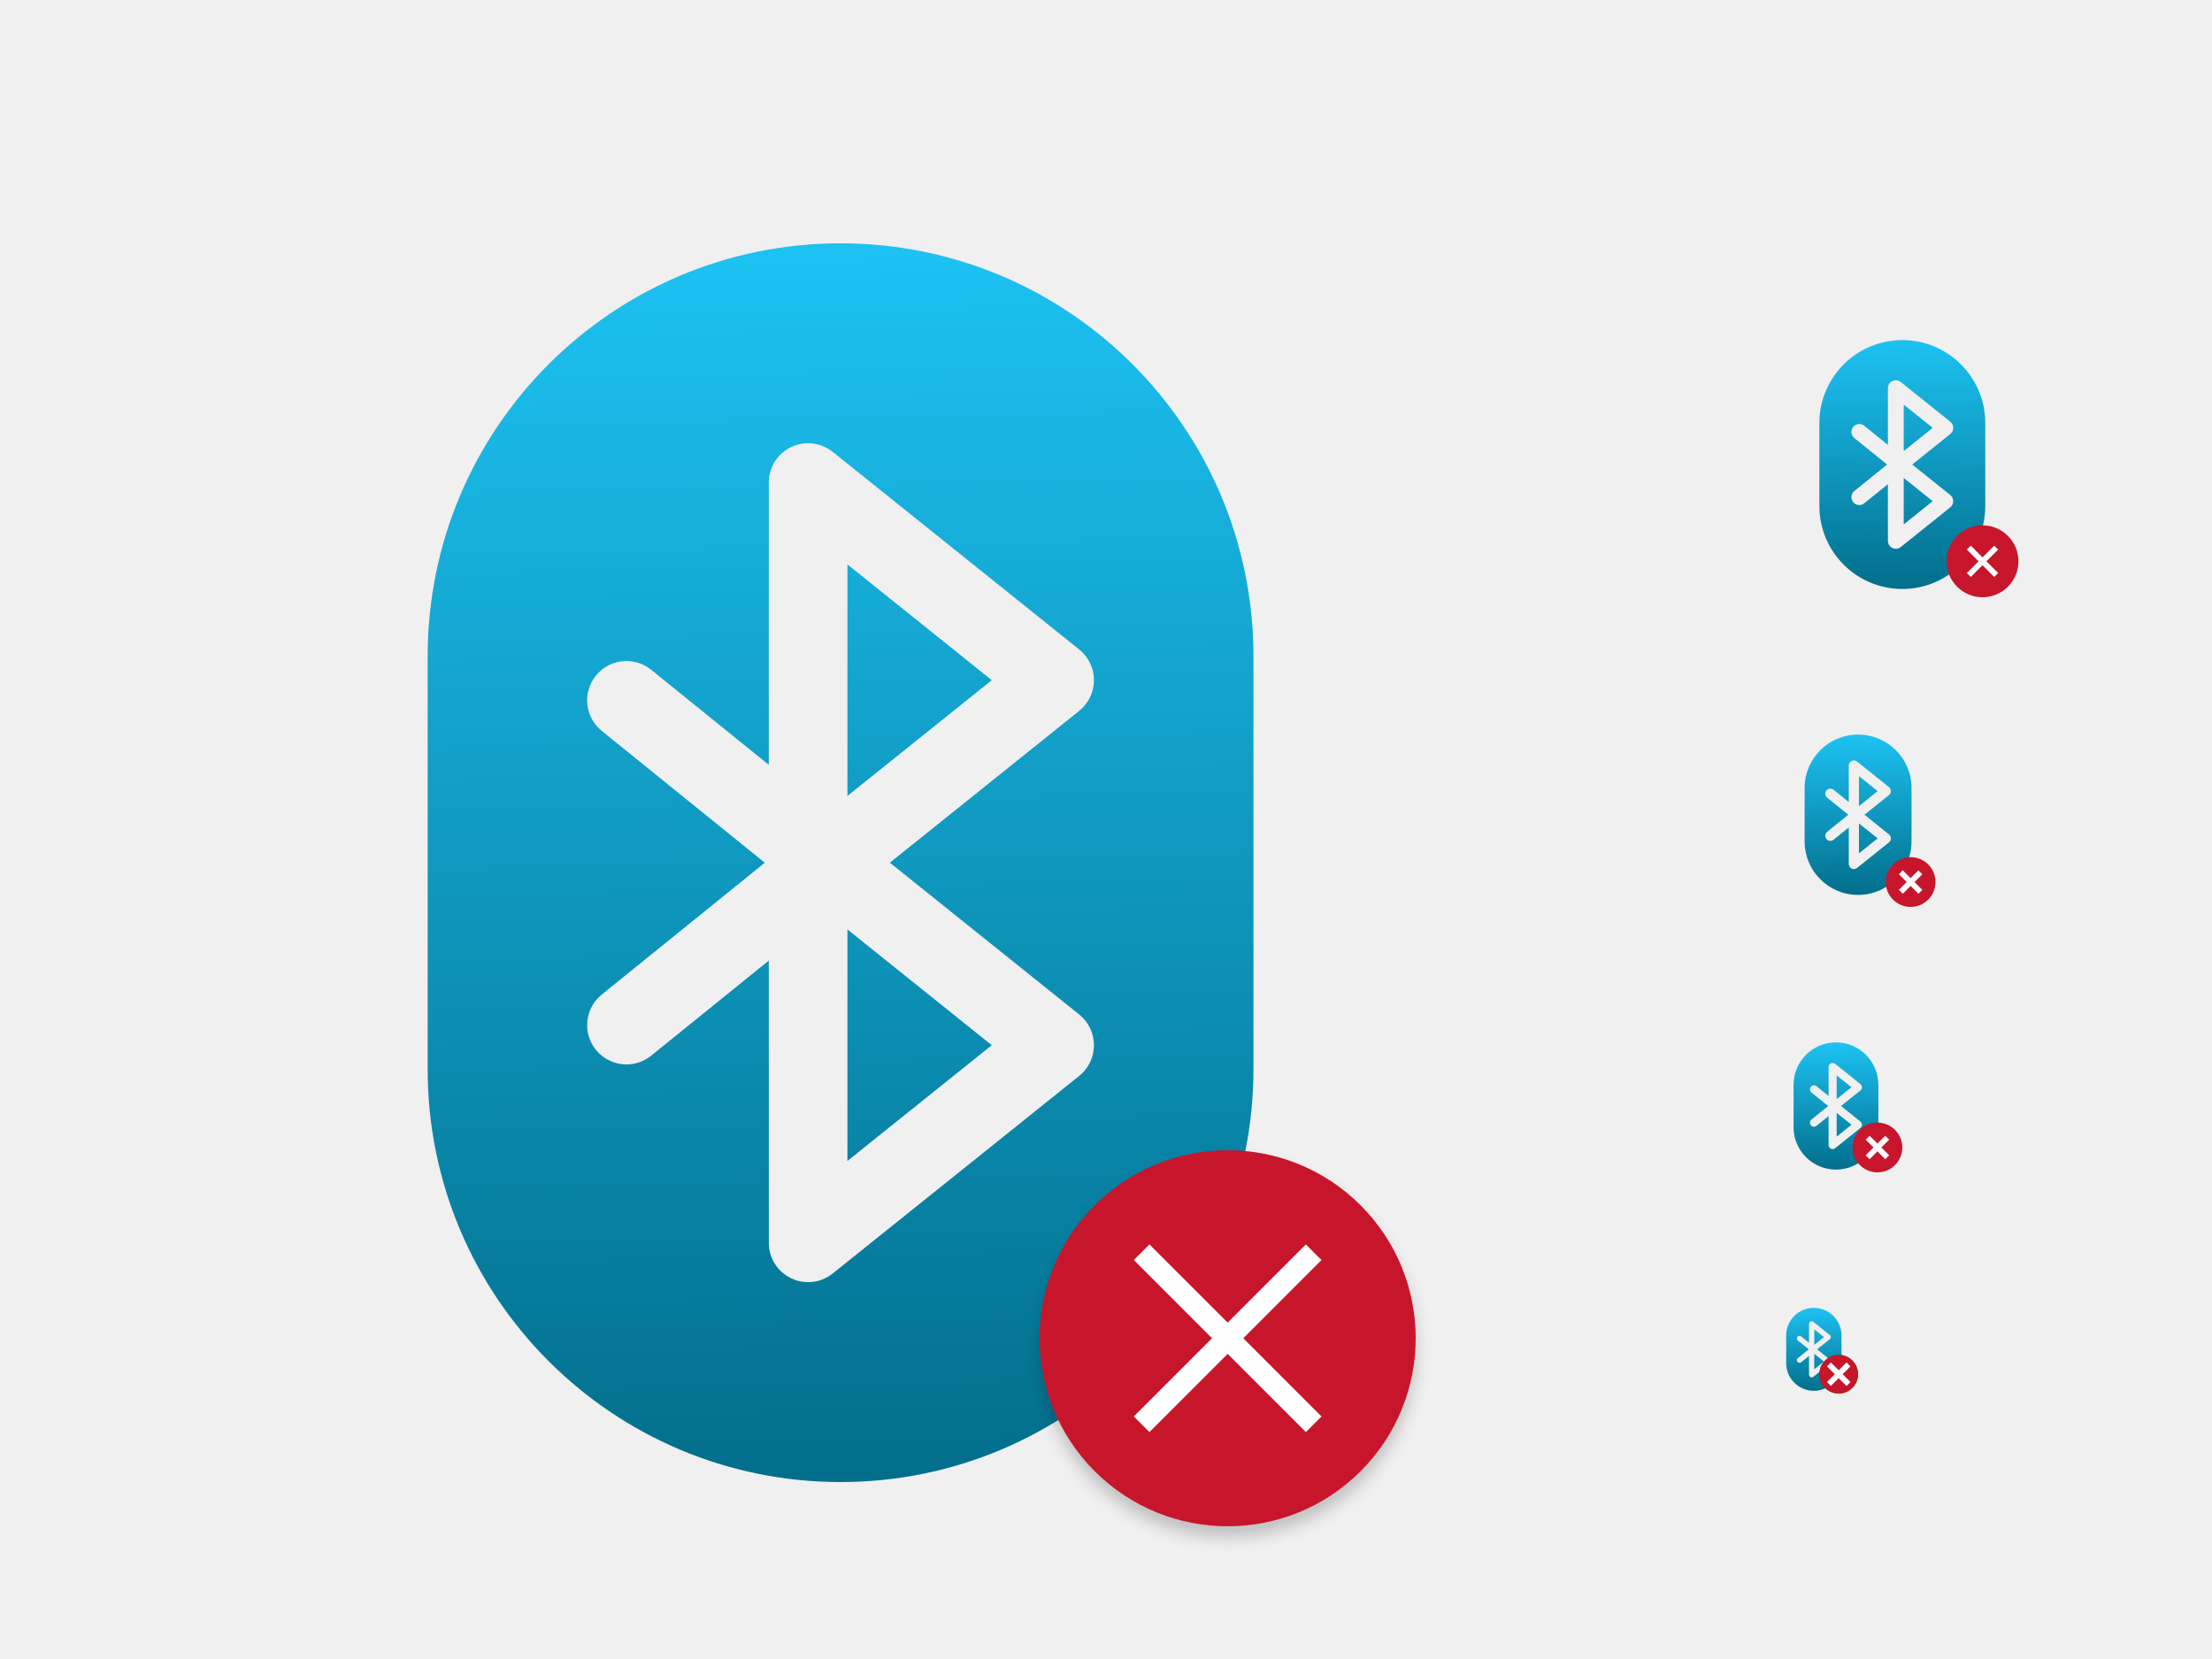
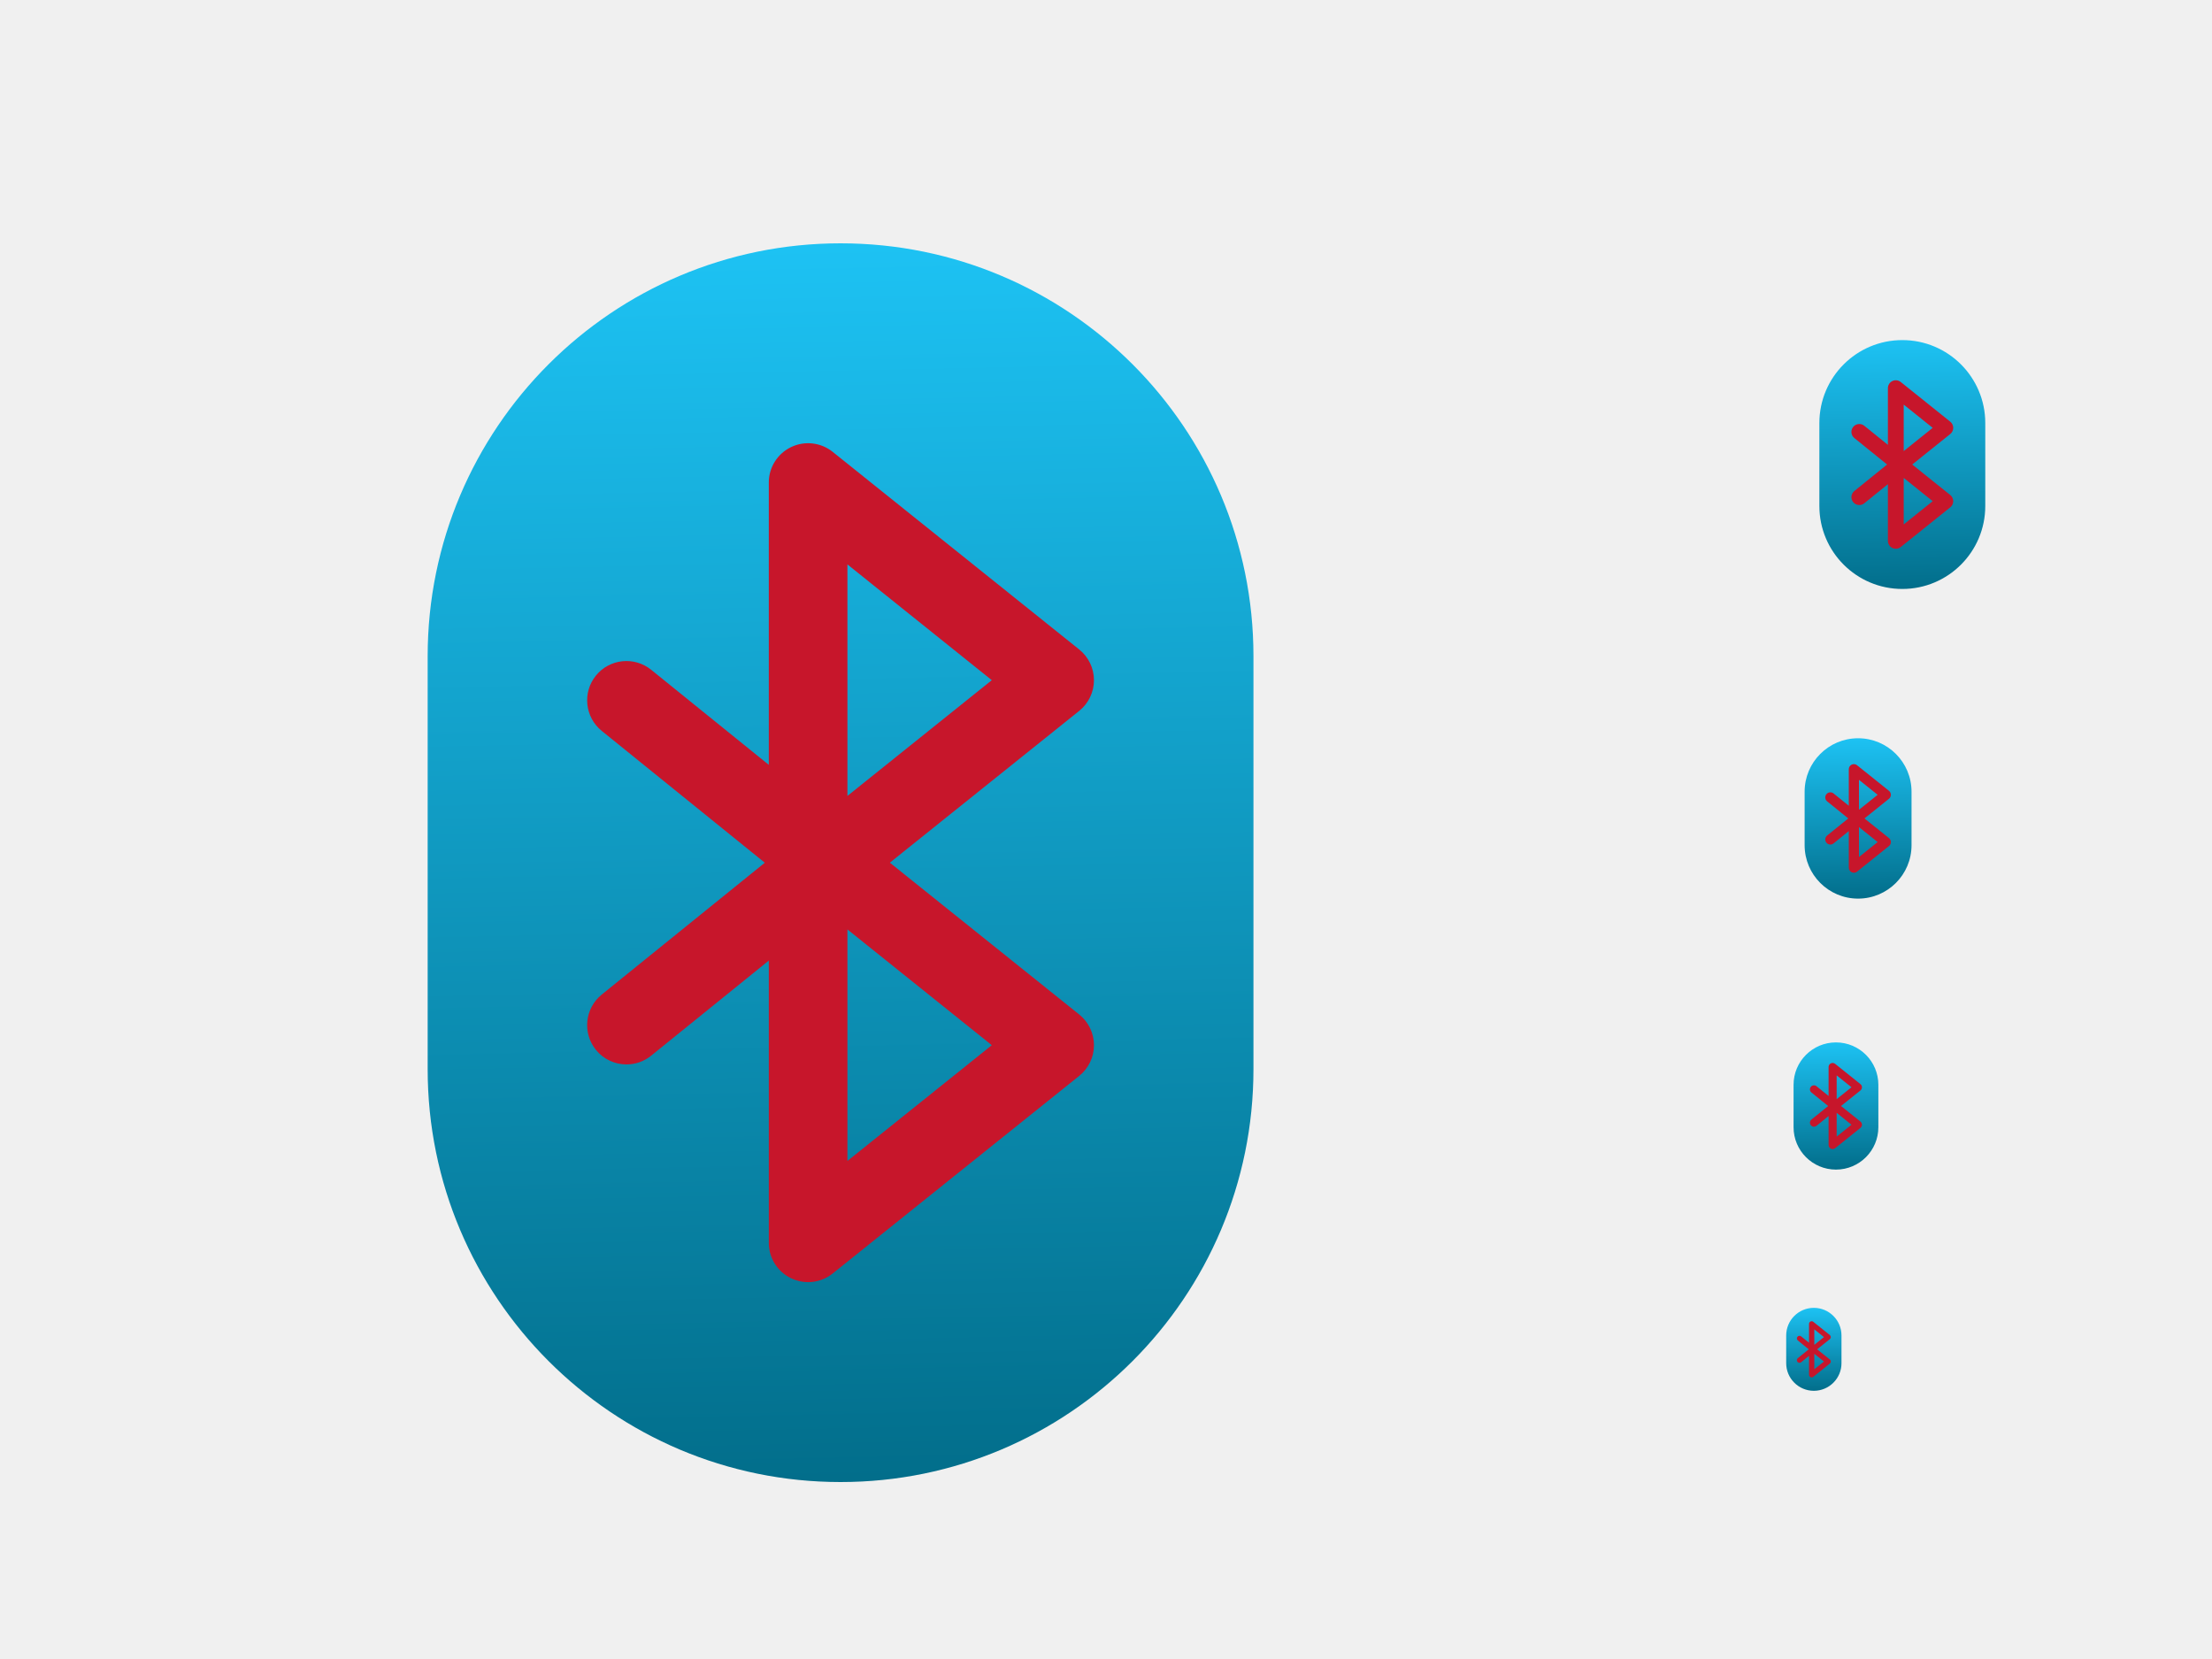
<svg xmlns="http://www.w3.org/2000/svg" xmlns:xlink="http://www.w3.org/1999/xlink" width="400" height="300" id="svg11300" version="1.0" style="display:inline;enable-background:new">
  <defs id="defs3">
+     <linearGradient id="linearGradient362" x2="1" gradientTransform="matrix(-3.490363,-223.9197,223.9197,-3.490363,152,268)" gradientUnits="userSpaceOnUse">
+       <stop stop-color="#026e8b" offset="0" id="stop358" />
+       <stop stop-color="#1dc2f3" offset="1" id="stop360" />
+     </linearGradient>
    <clipPath clipPathUnits="userSpaceOnUse" id="clipPath9430">
      <path id="path9432" d="m 166.062,-196 h 179.875 C 491.235,-196 512,-175.287 512,-30.125 v 148.25 C 512,263.286 491.235,284 345.938,284 H 166.062 C 20.765,284 0,263.286 0,118.125 V -30.125 C 0,-175.287 20.765,-196 166.062,-196 Z" style="color:#000000;display:inline;overflow:visible;visibility:visible;fill:#ffffff;fill-opacity:1;fill-rule:nonzero;stroke:none;stroke-width:1;marker:none;enable-background:new" />
    </clipPath>
    <clipPath clipPathUnits="userSpaceOnUse" id="clipPath1082">
      <path id="path1084" d="M 361.938,-212 C 507.235,-212 528,-191.287 528,-46.125 V 70.125 C 528,215.286 507.235,236 361.938,236 H 214.062 C 68.765,236 48,215.286 48,70.125 V -46.125 C 48,-191.287 68.765,-212 214.062,-212 Z" style="display:inline;opacity:1;fill:#8c59d9;fill-opacity:1;stroke:none;stroke-width:2;stroke-linecap:round;stroke-linejoin:round;stroke-miterlimit:4;stroke-dasharray:none;stroke-dashoffset:0;stroke-opacity:1;enable-background:new" />
    </clipPath>
    <clipPath clipPathUnits="userSpaceOnUse" id="clipPath994">
      <path style="color:#000000;display:inline;overflow:visible;visibility:visible;fill:#cdcdcd;fill-opacity:1;fill-rule:nonzero;stroke:none;stroke-width:2;stroke-miterlimit:4;stroke-dasharray:none;stroke-opacity:1;marker:none;enable-background:accumulate" d="m 335.731,62 c -8.824,0 -9.774,0.906 -9.73,9.748 V 84 96.252 c -0.043,8.842 0.906,9.748 9.73,9.748 h 16.539 c 8.824,0 9.73,-0.906 9.73,-9.748 V 84 71.748 C 362.001,62.906 361.094,62 352.27,62 Z" id="path996" />
    </clipPath>
    <clipPath clipPathUnits="userSpaceOnUse" id="clipPath959">
      <path style="color:#000000;display:inline;overflow:visible;visibility:visible;opacity:1;fill:#46a926;fill-opacity:1;fill-rule:nonzero;stroke:none;stroke-width:2;stroke-miterlimit:4;stroke-dasharray:none;stroke-opacity:1;marker:none;enable-background:accumulate" d="m 330.193,134 c -5.615,0 -6.22,0.577 -6.192,6.204 v 7.796 7.796 c -0.028,5.627 0.577,6.204 6.192,6.204 h 11.615 c 5.615,0 6.192,-0.577 6.192,-6.204 v -7.796 -7.796 c 0,-5.627 -0.577,-6.204 -6.192,-6.204 z" id="path961" />
    </clipPath>
    <clipPath clipPathUnits="userSpaceOnUse" id="clipPath971">
      <path style="color:#000000;display:inline;overflow:visible;visibility:visible;opacity:1;fill:#46a926;fill-opacity:1;fill-rule:nonzero;stroke:none;stroke-width:2;stroke-miterlimit:4;stroke-dasharray:none;stroke-opacity:1;marker:none;enable-background:accumulate" d="m 327.865,189 c -4.412,0 -4.887,0.453 -4.865,4.874 V 200 206.126 C 322.978,210.547 323.453,211 327.865,211 h 8.27 C 340.547,211 341,210.547 341,206.126 V 200 193.874 C 341,189.453 340.547,189 336.135,189 Z" id="path973" />
    </clipPath>
    <clipPath clipPathUnits="userSpaceOnUse" id="clipPath983">
      <path id="path985" d="m 325.096,237 c -2.808,0 -3.11,0.288 -3.096,3.102 V 244 v 3.898 c -0.014,2.813 0.288,3.102 3.096,3.102 h 5.808 C 333.712,251 334,250.712 334,247.898 V 244 240.102 C 334,237.288 333.712,237 330.904,237 Z" style="color:#000000;display:inline;overflow:visible;visibility:visible;opacity:1;fill:#46a926;fill-opacity:1;fill-rule:nonzero;stroke:none;stroke-width:2;stroke-miterlimit:4;stroke-dasharray:none;stroke-opacity:1;marker:none;enable-background:accumulate" />
    </clipPath>
    <linearGradient id="linearGradient4336-3">
      <stop style="stop-color:#5884f4;stop-opacity:1" offset="0" id="stop4338-8" />
      <stop id="stop4344-3" offset="0.278" style="stop-color:#5884f4;stop-opacity:1" />
      <stop style="stop-color:#2f5fdd;stop-opacity:1" offset="0.278" id="stop4346-3" />
      <stop id="stop4350-1" offset="0.707" style="stop-color:#2f5fdd;stop-opacity:1" />
      <stop id="stop4348-6" offset="0.709" style="stop-color:#234db8;stop-opacity:1" />
      <stop style="stop-color:#234db8;stop-opacity:1" offset="1" id="stop4340-0" />
    </linearGradient>
    <clipPath clipPathUnits="userSpaceOnUse" id="clipPath994-1">
      <path style="color:#000000;display:inline;overflow:visible;visibility:visible;fill:#cdcdcd;fill-opacity:1;fill-rule:nonzero;stroke:none;stroke-width:2;stroke-miterlimit:4;stroke-dasharray:none;stroke-opacity:1;marker:none;enable-background:accumulate" d="m 335.731,62 c -8.824,0 -9.774,0.906 -9.73,9.748 V 84 96.252 c -0.043,8.842 0.906,9.748 9.73,9.748 h 16.539 c 8.824,0 9.73,-0.906 9.73,-9.748 V 84 71.748 C 362.001,62.906 361.094,62 352.27,62 Z" id="path996-8" />
    </clipPath>
    <clipPath clipPathUnits="userSpaceOnUse" id="clipPath983-0">
      <path id="path985-2" d="m 325.096,237 c -2.808,0 -3.11,0.288 -3.096,3.102 V 244 v 3.898 c -0.014,2.813 0.288,3.102 3.096,3.102 h 5.808 C 333.712,251 334,250.712 334,247.898 V 244 240.102 C 334,237.288 333.712,237 330.904,237 Z" style="color:#000000;display:inline;overflow:visible;visibility:visible;opacity:1;fill:#46a926;fill-opacity:1;fill-rule:nonzero;stroke:none;stroke-width:2;stroke-miterlimit:4;stroke-dasharray:none;stroke-opacity:1;marker:none;enable-background:accumulate" />
    </clipPath>
    <clipPath clipPathUnits="userSpaceOnUse" id="clipPath971-3">
      <path style="color:#000000;display:inline;overflow:visible;visibility:visible;opacity:1;fill:#46a926;fill-opacity:1;fill-rule:nonzero;stroke:none;stroke-width:2;stroke-miterlimit:4;stroke-dasharray:none;stroke-opacity:1;marker:none;enable-background:accumulate" d="m 327.865,189 c -4.412,0 -4.887,0.453 -4.865,4.874 V 200 206.126 C 322.978,210.547 323.453,211 327.865,211 h 8.27 C 340.547,211 341,210.547 341,206.126 V 200 193.874 C 341,189.453 340.547,189 336.135,189 Z" id="path973-7" />
    </clipPath>
    <clipPath clipPathUnits="userSpaceOnUse" id="clipPath994-5">
      <path style="color:#000000;display:inline;overflow:visible;visibility:visible;fill:#cdcdcd;fill-opacity:1;fill-rule:nonzero;stroke:none;stroke-width:2;stroke-miterlimit:4;stroke-dasharray:none;stroke-opacity:1;marker:none;enable-background:accumulate" d="m 335.731,62 c -8.824,0 -9.774,0.906 -9.73,9.748 V 84 96.252 c -0.043,8.842 0.906,9.748 9.73,9.748 h 16.539 c 8.824,0 9.73,-0.906 9.73,-9.748 V 84 71.748 C 362.001,62.906 361.094,62 352.27,62 Z" id="path996-9" />
    </clipPath>
    <clipPath clipPathUnits="userSpaceOnUse" id="clipPath994-1-2">
      <path style="color:#000000;display:inline;overflow:visible;visibility:visible;fill:#cdcdcd;fill-opacity:1;fill-rule:nonzero;stroke:none;stroke-width:2;stroke-miterlimit:4;stroke-dasharray:none;stroke-opacity:1;marker:none;enable-background:accumulate" d="m 335.731,62 c -8.824,0 -9.774,0.906 -9.73,9.748 V 84 96.252 c -0.043,8.842 0.906,9.748 9.73,9.748 h 16.539 c 8.824,0 9.73,-0.906 9.73,-9.748 V 84 71.748 C 362.001,62.906 361.094,62 352.27,62 Z" id="path996-8-2" />
    </clipPath>
    <linearGradient xlink:href="#linearGradient4360" id="linearGradient4358" x1="88" y1="88" x2="488" y2="488" gradientUnits="userSpaceOnUse" />
    <linearGradient id="linearGradient4360">
      <stop id="stop4362" offset="0" style="stop-color:#000000;stop-opacity:0.588" />
      <stop style="stop-color:#000000;stop-opacity:0" offset="0.88" id="stop4364" />
      <stop id="stop4366" offset="1" style="stop-color:#000000;stop-opacity:1" />
    </linearGradient>
    <clipPath clipPathUnits="userSpaceOnUse" id="clipPath994-1-2-9">
      <path style="color:#000000;display:inline;overflow:visible;visibility:visible;fill:#cdcdcd;fill-opacity:1;fill-rule:nonzero;stroke:none;stroke-width:2;stroke-miterlimit:4;stroke-dasharray:none;stroke-opacity:1;marker:none;enable-background:accumulate" d="m 335.731,62 c -8.824,0 -9.774,0.906 -9.73,9.748 V 84 96.252 c -0.043,8.842 0.906,9.748 9.73,9.748 h 16.539 c 8.824,0 9.73,-0.906 9.73,-9.748 V 84 71.748 C 362.001,62.906 361.094,62 352.27,62 Z" id="path996-8-2-4" />
    </clipPath>
-     <filter style="color-interpolation-filters:sRGB" id="filter11348" x="-0.048" width="1.096" y="-0.048" height="1.096">
-       <feGaussianBlur stdDeviation="1.36" id="feGaussianBlur11350" />
-     </filter>
-     <linearGradient xlink:href="#a" id="linearGradient1179" gradientUnits="userSpaceOnUse" gradientTransform="matrix(-0.2337297,-14.99462,14.99462,-0.2337297,328,251.5)" x2="1" />
    <linearGradient id="a" x2="1" gradientTransform="matrix(-3.490363,-223.9197,223.9197,-3.490363,152,268)" gradientUnits="userSpaceOnUse">
      <stop stop-color="#026e8b" offset="0" id="stop2" />
      <stop stop-color="#1dc2f3" offset="1" id="stop4" />
    </linearGradient>
-     <linearGradient xlink:href="#a" id="linearGradient1173" gradientUnits="userSpaceOnUse" gradientTransform="matrix(-0.3583855,-22.99175,22.99175,-0.3583855,332,211.5)" x2="1" />
    <linearGradient id="linearGradient1058" x2="1" gradientTransform="matrix(-3.490363,-223.9197,223.9197,-3.490363,152,268)" gradientUnits="userSpaceOnUse">
      <stop stop-color="#026e8b" offset="0" id="stop1054" />
      <stop stop-color="#1dc2f3" offset="1" id="stop1056" />
    </linearGradient>
-     <linearGradient xlink:href="#a" id="linearGradient1167" gradientUnits="userSpaceOnUse" gradientTransform="matrix(-0.4518774,-28.9896,28.9896,-0.4518774,336,161.8305)" x2="1" />
    <linearGradient id="linearGradient1065" x2="1" gradientTransform="matrix(-3.490363,-223.9197,223.9197,-3.490363,152,268)" gradientUnits="userSpaceOnUse">
      <stop stop-color="#026e8b" offset="0" id="stop1061" />
      <stop stop-color="#1dc2f3" offset="1" id="stop1063" />
    </linearGradient>
-     <linearGradient xlink:href="#a" id="linearGradient1161" gradientUnits="userSpaceOnUse" gradientTransform="matrix(-0.7011891,-44.98386,44.98386,-0.7011891,344,106.5)" x2="1" />
    <linearGradient id="linearGradient1072" x2="1" gradientTransform="matrix(-3.490363,-223.9197,223.9197,-3.490363,152,268)" gradientUnits="userSpaceOnUse">
      <stop stop-color="#026e8b" offset="0" id="stop1068" />
      <stop stop-color="#1dc2f3" offset="1" id="stop1070" />
    </linearGradient>
    <linearGradient id="linearGradient1078" x2="1" gradientTransform="matrix(-3.490363,-223.9197,223.9197,-3.490363,152,268)" gradientUnits="userSpaceOnUse">
      <stop stop-color="#026e8b" offset="0" id="stop1074" />
      <stop stop-color="#1dc2f3" offset="1" id="stop1076" />
    </linearGradient>
    <linearGradient xlink:href="#a" id="linearGradient1087" gradientUnits="userSpaceOnUse" gradientTransform="matrix(-3.490363,-223.9197,223.9197,-3.490363,152,268)" x2="1" />
+     <linearGradient xlink:href="#a" id="linearGradient398" gradientUnits="userSpaceOnUse" gradientTransform="matrix(-0.7011891,-44.98386,44.98386,-0.7011891,344,106.5)" x2="1" />
+     <linearGradient xlink:href="#a" id="linearGradient406" gradientUnits="userSpaceOnUse" gradientTransform="matrix(-0.4518774,-28.9896,28.9896,-0.4518774,336,162.5)" x2="1" />
+     <linearGradient xlink:href="#a" id="linearGradient414" gradientUnits="userSpaceOnUse" gradientTransform="matrix(-0.3583855,-22.99175,22.99175,-0.3583855,332,211.5)" x2="1" />
+     <linearGradient xlink:href="#a" id="linearGradient422" gradientUnits="userSpaceOnUse" gradientTransform="matrix(-0.2337297,-14.99462,14.99462,-0.2337297,328,251.5)" x2="1" />
  </defs>
  <g style="display:inline" id="layer1">
    <g style="display:none" id="layer7">
      <text y="-8.255" xml:space="preserve" x="19.007" style="font-style:normal;font-variant:normal;font-weight:normal;font-stretch:normal;line-height:0%;font-family:'DejaVu Sans';-inkscape-font-specification:'DejaVu Sans';display:inline;fill:#000000;fill-opacity:1;stroke:none;enable-background:new" id="context">
        <tspan style="font-style:normal;font-variant:normal;font-weight:normal;font-stretch:normal;font-size:18px;line-height:1.25;font-family:'DejaVu Sans';-inkscape-font-specification:'DejaVu Sans'" y="-8.255" x="19.007" id="tspan3933">status</tspan>
      </text>
      <text y="-8.255" xml:space="preserve" x="146.488" style="font-style:normal;font-variant:normal;font-weight:bold;font-stretch:normal;line-height:0%;font-family:'DejaVu Sans';-inkscape-font-specification:'DejaVu Sans Bold';text-align:start;writing-mode:lr-tb;text-anchor:start;display:inline;fill:#000000;fill-opacity:1;stroke:none;enable-background:new" id="icon-name">
        <tspan style="font-style:normal;font-variant:normal;font-weight:bold;font-stretch:normal;font-size:18px;line-height:1.25;font-family:'DejaVu Sans';-inkscape-font-specification:'DejaVu Sans Bold'" y="-8.255" x="146.488" id="tspan3937">bluetooth-disabled</tspan>
      </text>
      <rect style="display:inline;overflow:visible;visibility:visible;fill:#cdcdcd;fill-opacity:1;fill-rule:nonzero;stroke:none;stroke-width:2;marker:none;enable-background:accumulate" id="rect16x16" width="16" height="16" x="320" y="236" />
      <rect style="display:inline;overflow:visible;visibility:visible;fill:#cdcdcd;fill-opacity:1;fill-rule:nonzero;stroke:none;stroke-width:2;marker:none;enable-background:accumulate" id="rect24x24" width="24" height="24" x="320" y="188" />
      <rect style="display:inline;overflow:visible;visibility:visible;fill:#cdcdcd;fill-opacity:1;fill-rule:nonzero;stroke:none;stroke-width:2;marker:none;enable-background:accumulate" id="rect32x32" width="32" height="32" x="320" y="132" />
      <rect y="60" x="320" height="48" width="48" id="rect48x48" style="display:inline;overflow:visible;visibility:visible;fill:#cdcdcd;fill-opacity:1;fill-rule:nonzero;stroke:none;stroke-width:2;marker:none;enable-background:accumulate" />
      <rect style="display:inline;overflow:visible;visibility:visible;fill:#cdcdcd;fill-opacity:1;fill-rule:nonzero;stroke:none;stroke-width:2;marker:none;enable-background:accumulate" id="rect3951" width="256" height="256" x="24" y="28" />
    </g>
-     <g id="layer8" style="display:inline" />
+     <g id="layer8" style="display:inline">
+       <path d="m 152,76 c -29.457,0 -53.332,23.878 -53.332,53.332 v 53.336 C 98.668,212.122 122.543,236 152,236 c 29.457,0 53.332,-23.878 53.332,-53.332 V 129.332 C 205.332,99.878 181.457,76 152,76 Z" fill="url(#a)" fill-rule="nonzero" id="path258" style="display:inline;fill:#c7162b;fill-opacity:1;stroke-width:3.478;enable-background:new" />
+       <path d="m 152,44 c -41.24,0 -74.665,33.43 -74.665,74.665 v 74.67 C 77.335,234.57 110.76,268 152,268 c 41.24,0 74.665,-33.43 74.665,-74.665 v -74.67 C 226.665,77.43 193.24,44 152,44 Z m 43.164,139.459 c 1.68,1.349 2.659,3.389 2.659,5.546 0,2.157 -0.979,4.198 -2.659,5.546 l -44.586,35.738 c -1.286,1.032 -2.858,1.563 -4.446,1.563 -1.047,0 -2.099,-0.229 -3.078,-0.701 -2.464,-1.183 -4.032,-3.672 -4.032,-6.408 v -51.038 l -21.27,17.194 c -1.315,1.066 -2.893,1.583 -4.465,1.583 -2.07,0 -4.125,-0.901 -5.532,-2.639 -2.469,-3.053 -1.992,-7.533 1.062,-9.997 l 29.485,-23.837 -29.485,-23.837 c -3.053,-2.469 -3.53,-6.944 -1.062,-9.997 2.469,-3.053 6.944,-3.526 9.997,-1.057 l 21.27,17.19 V 87.256 c 0,-2.732 1.568,-5.225 4.032,-6.408 2.464,-1.183 5.391,-0.847 7.523,0.862 l 44.586,35.743 c 1.68,1.349 2.659,3.389 2.659,5.546 0,2.157 -0.979,4.198 -2.659,5.546 L 160.911,156 Z m -15.816,5.546 -26.106,-20.934 v 41.864 z m 0,-66.007 -26.106,-20.934 v 41.864 z" fill="url(#a)" fill-rule="nonzero" id="path9" style="display:inline;fill:url(#linearGradient1087);stroke-width:4.87;enable-background:new" />
+       <path d="m 344,67.929 c -5.918,0 -10.714,4.797 -10.714,10.714 v 10.715 c 0,5.917 4.796,10.714 10.714,10.714 5.918,0 10.714,-4.797 10.714,-10.714 V 78.643 c 0,-5.917 -4.796,-10.714 -10.714,-10.714 z" fill="url(#a)" fill-rule="nonzero" id="path392" style="display:inline;fill:#c7162b;fill-opacity:1;stroke-width:0.699;enable-background:new" />
+       <path d="m 344,61.5 c -8.285,0 -15,6.716 -15,15 v 15.001 c 0,8.284 6.715,15 15,15 8.285,0 15,-6.716 15,-15 V 76.5 C 359,68.216 352.285,61.5 344,61.5 Z m 8.671,28.016 c 0.338,0.271 0.534,0.681 0.534,1.114 0,0.433 -0.197,0.843 -0.534,1.114 l -8.957,7.179 c -0.258,0.207 -0.574,0.314 -0.893,0.314 -0.21,0 -0.422,-0.046 -0.618,-0.141 -0.495,-0.238 -0.81,-0.738 -0.81,-1.287 V 87.557 l -4.273,3.454 c -0.264,0.214 -0.581,0.318 -0.897,0.318 -0.416,0 -0.829,-0.181 -1.111,-0.53 -0.496,-0.613 -0.4,-1.513 0.213,-2.008 l 5.923,-4.789 -5.923,-4.789 c -0.613,-0.496 -0.709,-1.395 -0.213,-2.008 0.496,-0.613 1.395,-0.708 2.008,-0.212 l 4.273,3.453 V 70.19 c 0,-0.549 0.315,-1.05 0.81,-1.287 0.495,-0.238 1.083,-0.17 1.511,0.173 l 8.957,7.18 c 0.338,0.271 0.534,0.681 0.534,1.114 0,0.433 -0.197,0.843 -0.534,1.114 L 345.79,84 Z m -3.177,1.114 -5.244,-4.206 v 8.41 z m 0,-13.26 -5.244,-4.206 v 8.41 z" fill="url(#a)" fill-rule="nonzero" id="path394" style="display:inline;fill:url(#linearGradient398);stroke-width:0.978;enable-background:new" />
+       <path d="m 336,137.643 c -3.814,0 -6.905,3.091 -6.905,6.905 v 6.905 c 0,3.813 3.091,6.905 6.905,6.905 3.814,0 6.905,-3.091 6.905,-6.905 v -6.905 c 0,-3.813 -3.091,-6.905 -6.905,-6.905 z" fill="url(#a)" fill-rule="nonzero" id="path400" style="display:inline;fill:#c7162b;fill-opacity:1;stroke-width:0.45;enable-background:new" />
+       <path d="m 336,133.5 c -5.339,0 -9.666,4.328 -9.666,9.666 v 9.667 c 0,5.339 4.327,9.666 9.666,9.666 5.339,0 9.666,-4.328 9.666,-9.666 v -9.667 C 345.666,137.828 341.339,133.5 336,133.5 Z m 5.588,18.055 c 0.217,0.175 0.344,0.439 0.344,0.718 0,0.279 -0.127,0.543 -0.344,0.718 l -5.772,4.627 c -0.166,0.134 -0.37,0.202 -0.576,0.202 -0.136,0 -0.272,-0.03 -0.398,-0.091 -0.319,-0.153 -0.522,-0.475 -0.522,-0.83 v -6.608 l -2.754,2.226 c -0.17,0.138 -0.374,0.205 -0.578,0.205 -0.268,0 -0.534,-0.117 -0.716,-0.342 -0.32,-0.395 -0.258,-0.975 0.137,-1.294 l 3.817,-3.086 -3.817,-3.086 c -0.395,-0.32 -0.457,-0.899 -0.137,-1.294 0.32,-0.395 0.899,-0.456 1.294,-0.137 l 2.754,2.225 v -6.609 c 0,-0.354 0.203,-0.676 0.522,-0.83 0.319,-0.153 0.698,-0.11 0.974,0.112 l 5.772,4.627 c 0.217,0.175 0.344,0.439 0.344,0.718 0,0.279 -0.127,0.543 -0.344,0.718 L 337.154,148 Z m -2.048,0.718 -3.38,-2.71 v 5.42 z m 0,-8.546 -3.38,-2.71 v 5.42 z" fill="url(#a)" fill-rule="nonzero" id="path402" style="display:inline;fill:url(#linearGradient406);stroke-width:0.63;enable-background:new" />
+       <path d="m 332,191.786 c -3.025,0 -5.476,2.452 -5.476,5.476 v 5.476 c 0,3.024 2.451,5.476 5.476,5.476 3.025,0 5.476,-2.452 5.476,-5.476 v -5.476 c 0,-3.024 -2.451,-5.476 -5.476,-5.476 z" fill="url(#a)" fill-rule="nonzero" id="path408" style="display:inline;fill:#c7162b;fill-opacity:1;stroke-width:0.357;enable-background:new" />
+       <path d="m 332,188.5 c -4.234,0 -7.667,3.433 -7.667,7.667 v 7.667 c 0,4.234 3.432,7.667 7.667,7.667 4.234,0 7.667,-3.433 7.667,-7.667 v -7.667 c 0,-4.234 -3.432,-7.667 -7.667,-7.667 z m 4.432,14.319 c 0.172,0.139 0.273,0.348 0.273,0.57 0,0.222 -0.101,0.431 -0.273,0.57 l -4.578,3.67 c -0.132,0.106 -0.293,0.161 -0.457,0.161 -0.107,0 -0.215,-0.024 -0.316,-0.072 -0.253,-0.121 -0.414,-0.377 -0.414,-0.658 v -5.24 l -2.184,1.766 c -0.135,0.11 -0.297,0.163 -0.459,0.163 -0.212,0 -0.423,-0.092 -0.568,-0.271 -0.254,-0.314 -0.204,-0.773 0.109,-1.026 l 3.027,-2.447 -3.027,-2.447 c -0.314,-0.254 -0.362,-0.713 -0.109,-1.026 0.254,-0.314 0.713,-0.362 1.026,-0.108 l 2.184,1.765 v -5.242 c 0,-0.281 0.161,-0.536 0.414,-0.658 0.253,-0.121 0.553,-0.087 0.772,0.088 l 4.578,3.67 c 0.172,0.139 0.273,0.348 0.273,0.57 0,0.222 -0.101,0.431 -0.273,0.57 L 332.915,200 Z m -1.624,0.57 -2.68,-2.15 v 4.298 z m 0,-6.777 -2.68,-2.15 v 4.298 z" fill="url(#a)" fill-rule="nonzero" id="path410" style="display:inline;fill:url(#linearGradient414);stroke-width:0.5;enable-background:new" />
+       <path d="m 328,238.643 c -1.973,0 -3.571,1.599 -3.571,3.571 v 3.572 c 0,1.972 1.599,3.571 3.571,3.571 1.973,0 3.571,-1.599 3.571,-3.571 v -3.572 c 0,-1.972 -1.599,-3.571 -3.571,-3.571 z" fill="url(#a)" fill-rule="nonzero" id="path416" style="display:inline;fill:#c7162b;fill-opacity:1;stroke-width:0.233;enable-background:new" />
+       <path d="m 328,236.5 c -2.762,0 -5,2.239 -5,5 v 5 c 0,2.761 2.238,5 5,5 2.762,0 5,-2.239 5,-5 v -5 c 0,-2.761 -2.238,-5 -5,-5 z m 2.89,9.339 c 0.113,0.09 0.178,0.227 0.178,0.371 0,0.144 -0.066,0.281 -0.178,0.371 l -2.986,2.393 c -0.086,0.069 -0.191,0.105 -0.298,0.105 -0.07,0 -0.141,-0.015 -0.206,-0.047 -0.165,-0.079 -0.27,-0.246 -0.27,-0.429 v -3.418 l -1.424,1.151 c -0.088,0.071 -0.194,0.106 -0.299,0.106 -0.139,0 -0.276,-0.06 -0.37,-0.177 -0.165,-0.204 -0.133,-0.504 0.071,-0.669 l 1.974,-1.596 -1.974,-1.596 c -0.204,-0.165 -0.236,-0.465 -0.071,-0.669 0.165,-0.204 0.465,-0.236 0.669,-0.071 l 1.424,1.151 v -3.419 c 0,-0.183 0.105,-0.35 0.27,-0.429 0.165,-0.079 0.361,-0.057 0.504,0.058 l 2.986,2.393 c 0.113,0.09 0.178,0.227 0.178,0.371 0,0.144 -0.066,0.281 -0.178,0.371 L 328.597,244 Z m -1.059,0.371 -1.748,-1.402 v 2.803 z m 0,-4.42 -1.748,-1.402 v 2.803 z" fill="url(#a)" fill-rule="nonzero" id="path418" style="display:inline;fill:url(#linearGradient422);stroke-width:0.326;enable-background:new" />
+     </g>
    <g id="layer6" style="display:inline" />
-     <g id="layer5" style="display:inline">
-       <path d="m 152,44 c -41.24,0 -74.665,33.43 -74.665,74.665 v 74.67 C 77.335,234.57 110.76,268 152,268 c 41.24,0 74.665,-33.43 74.665,-74.665 v -74.67 C 226.665,77.43 193.24,44 152,44 Z m 43.164,139.459 c 1.68,1.349 2.659,3.389 2.659,5.546 0,2.157 -0.979,4.198 -2.659,5.546 l -44.586,35.738 c -1.286,1.032 -2.858,1.563 -4.446,1.563 -1.047,0 -2.099,-0.229 -3.078,-0.701 -2.464,-1.183 -4.032,-3.672 -4.032,-6.408 v -51.038 l -21.27,17.194 c -1.315,1.066 -2.893,1.583 -4.465,1.583 -2.07,0 -4.125,-0.901 -5.532,-2.639 -2.469,-3.053 -1.992,-7.533 1.062,-9.997 l 29.485,-23.837 -29.485,-23.837 c -3.053,-2.469 -3.53,-6.944 -1.062,-9.997 2.469,-3.053 6.944,-3.526 9.997,-1.057 l 21.27,17.19 V 87.256 c 0,-2.732 1.568,-5.225 4.032,-6.408 2.464,-1.183 5.391,-0.847 7.523,0.862 l 44.586,35.743 c 1.68,1.349 2.659,3.389 2.659,5.546 0,2.157 -0.979,4.198 -2.659,5.546 L 160.911,156 Z m -15.816,5.546 -26.106,-20.934 v 41.864 z m 0,-66.007 -26.106,-20.934 v 41.864 z" fill="url(#a)" fill-rule="nonzero" id="path9" style="display:inline;fill:url(#linearGradient1087);stroke-width:4.87;enable-background:new" />
-       <path d="m 344,61.5 c -8.285,0 -15,6.716 -15,15 v 15.001 c 0,8.284 6.715,15 15,15 8.285,0 15,-6.716 15,-15 v -15.001 c 0,-8.284 -6.715,-15 -15,-15 z m 8.671,28.016 c 0.338,0.271 0.534,0.681 0.534,1.114 0,0.433 -0.197,0.843 -0.534,1.114 l -8.957,7.179 c -0.258,0.207 -0.574,0.314 -0.893,0.314 -0.21,0 -0.422,-0.046 -0.618,-0.141 -0.495,-0.238 -0.81,-0.738 -0.81,-1.287 V 87.557 l -4.273,3.454 c -0.264,0.214 -0.581,0.318 -0.897,0.318 -0.416,0 -0.829,-0.181 -1.111,-0.53 -0.496,-0.613 -0.4,-1.513 0.213,-2.008 l 5.923,-4.789 -5.923,-4.789 c -0.613,-0.496 -0.709,-1.395 -0.213,-2.008 0.496,-0.613 1.395,-0.708 2.008,-0.212 l 4.273,3.453 V 70.19 c 0,-0.549 0.315,-1.05 0.81,-1.287 0.495,-0.238 1.083,-0.17 1.511,0.173 l 8.957,7.18 c 0.338,0.271 0.534,0.681 0.534,1.114 0,0.433 -0.197,0.843 -0.534,1.114 l -6.881,5.515 z m -3.177,1.114 -5.244,-4.206 v 8.41 z m 0,-13.26 -5.244,-4.206 v 8.41 z" fill="url(#a)" fill-rule="nonzero" id="path1159" style="display:inline;fill:url(#linearGradient1161);stroke-width:0.978;enable-background:new" />
-       <path d="m 336,132.83 c -5.339,0 -9.666,4.328 -9.666,9.666 v 9.667 c 0,5.339 4.327,9.666 9.666,9.666 5.339,0 9.666,-4.328 9.666,-9.666 v -9.667 c 0,-5.339 -4.327,-9.666 -9.666,-9.666 z m 5.588,18.055 c 0.217,0.175 0.344,0.439 0.344,0.718 0,0.279 -0.127,0.543 -0.344,0.718 l -5.772,4.627 c -0.166,0.134 -0.37,0.202 -0.576,0.202 -0.136,0 -0.272,-0.03 -0.398,-0.091 -0.319,-0.153 -0.522,-0.475 -0.522,-0.83 v -6.608 l -2.754,2.226 c -0.17,0.138 -0.374,0.205 -0.578,0.205 -0.268,0 -0.534,-0.117 -0.716,-0.342 -0.32,-0.395 -0.258,-0.975 0.137,-1.294 l 3.817,-3.086 -3.817,-3.086 c -0.395,-0.32 -0.457,-0.899 -0.137,-1.294 0.32,-0.395 0.899,-0.456 1.294,-0.137 l 2.754,2.225 v -6.609 c 0,-0.354 0.203,-0.676 0.522,-0.83 0.319,-0.153 0.698,-0.11 0.974,0.112 l 5.772,4.627 c 0.217,0.175 0.344,0.439 0.344,0.718 0,0.279 -0.127,0.543 -0.344,0.718 l -4.434,3.554 z m -2.048,0.718 -3.38,-2.71 v 5.42 z m 0,-8.546 -3.38,-2.71 v 5.42 z" fill="url(#a)" fill-rule="nonzero" id="path1165" style="display:inline;fill:url(#linearGradient1167);stroke-width:0.63;enable-background:new" />
-       <path d="m 332,188.5 c -4.234,0 -7.667,3.433 -7.667,7.667 v 7.667 c 0,4.234 3.432,7.666 7.667,7.666 4.234,0 7.667,-3.433 7.667,-7.666 v -7.667 c 0,-4.234 -3.432,-7.667 -7.667,-7.667 z m 4.432,14.319 c 0.172,0.139 0.273,0.348 0.273,0.57 0,0.222 -0.101,0.431 -0.273,0.57 l -4.578,3.67 c -0.132,0.106 -0.293,0.161 -0.457,0.161 -0.107,0 -0.215,-0.024 -0.316,-0.072 -0.253,-0.121 -0.414,-0.377 -0.414,-0.658 v -5.24 l -2.184,1.766 c -0.135,0.11 -0.297,0.163 -0.459,0.163 -0.212,0 -0.423,-0.092 -0.568,-0.271 -0.254,-0.314 -0.204,-0.774 0.109,-1.027 l 3.028,-2.447 -3.028,-2.447 c -0.314,-0.254 -0.362,-0.713 -0.109,-1.026 0.254,-0.314 0.713,-0.362 1.026,-0.108 l 2.184,1.765 v -5.242 c 0,-0.281 0.161,-0.536 0.414,-0.658 0.253,-0.121 0.553,-0.087 0.772,0.088 l 4.578,3.67 c 0.172,0.139 0.273,0.348 0.273,0.57 0,0.222 -0.101,0.431 -0.273,0.57 L 332.915,200 Z m -1.624,0.57 -2.68,-2.15 v 4.298 z m 0,-6.777 -2.68,-2.15 v 4.299 z" fill="url(#a)" fill-rule="nonzero" id="path1171" style="display:inline;fill:url(#linearGradient1173);stroke-width:0.5;enable-background:new" />
-       <path d="m 328,236.5 c -2.762,0 -5,2.239 -5,5 v 5 c 0,2.761 2.238,5 5,5 2.762,0 5,-2.239 5,-5 v -5 c 0,-2.761 -2.238,-5 -5,-5 z m 2.89,9.339 c 0.113,0.09 0.178,0.227 0.178,0.371 0,0.144 -0.066,0.281 -0.178,0.371 l -2.986,2.393 c -0.086,0.069 -0.191,0.105 -0.298,0.105 -0.07,0 -0.141,-0.015 -0.206,-0.047 -0.165,-0.079 -0.27,-0.246 -0.27,-0.429 v -3.418 l -1.424,1.151 c -0.088,0.071 -0.194,0.106 -0.299,0.106 -0.139,0 -0.276,-0.06 -0.37,-0.177 -0.165,-0.204 -0.133,-0.504 0.071,-0.669 l 1.974,-1.596 -1.974,-1.596 c -0.204,-0.165 -0.236,-0.465 -0.071,-0.669 0.165,-0.204 0.465,-0.236 0.669,-0.071 l 1.424,1.151 v -3.419 c 0,-0.183 0.105,-0.35 0.27,-0.429 0.165,-0.079 0.361,-0.057 0.504,0.058 l 2.986,2.393 c 0.113,0.09 0.178,0.227 0.178,0.371 0,0.144 -0.066,0.281 -0.178,0.371 L 328.597,244 Z m -1.059,0.371 -1.748,-1.402 v 2.803 z m 0,-4.42 -1.748,-1.402 v 2.803 z" fill="url(#a)" fill-rule="nonzero" id="path1177" style="display:inline;fill:url(#linearGradient1179);stroke-width:0.326;enable-background:new" />
-     </g>
-     <g id="layer2">
-       <circle style="display:inline;opacity:1;vector-effect:none;fill:#0f8420;fill-opacity:1;stroke:none;stroke-width:3.5;stroke-linecap:butt;stroke-linejoin:round;stroke-miterlimit:4;stroke-dasharray:none;stroke-dashoffset:0;stroke-opacity:1;enable-background:new" id="path2644" cy="248.5" cx="332.5" r="3.5" />
-       <path id="path1063" overflow="visible" font-weight="400" style="color:#000000;font-weight:400;line-height:normal;font-family:sans-serif;text-indent:0;text-align:start;text-decoration:none;text-decoration-line:none;text-decoration-style:solid;text-decoration-color:#000000;text-transform:none;white-space:normal;display:inline;overflow:visible;opacity:1;isolation:auto;mix-blend-mode:normal;fill:#ffffff;fill-opacity:1;marker:none;enable-background:new" d="m 332,246 v 2 h -2 v 1 h 2 v 2 h 1 v -2 h 2 v -1 h -2 v -2 z" />
-       <circle style="display:inline;opacity:0.2;vector-effect:none;fill:#000000;fill-opacity:1;stroke:none;stroke-width:34;stroke-linecap:butt;stroke-linejoin:round;stroke-miterlimit:4;stroke-dasharray:none;stroke-dashoffset:0;stroke-opacity:1;filter:url(#filter11348);enable-background:new" id="path2644-5-5-7-5-9" cy="244" cx="222" r="34" />
-       <circle style="display:inline;opacity:1;vector-effect:none;fill:#c7162b;fill-opacity:1;stroke:none;stroke-width:4.5;stroke-linecap:butt;stroke-linejoin:round;stroke-miterlimit:4;stroke-dasharray:none;stroke-dashoffset:0;stroke-opacity:1;enable-background:new" id="path2644-5" cy="-93.338" cx="386.787" r="4.5" transform="rotate(45)" />
-       <path id="path1063-0" overflow="visible" font-weight="400" style="color:#000000;font-weight:400;line-height:normal;font-family:sans-serif;text-indent:0;text-align:start;text-decoration:none;text-decoration-line:none;text-decoration-style:solid;text-decoration-color:#000000;text-transform:none;white-space:normal;display:inline;overflow:visible;opacity:1;isolation:auto;mix-blend-mode:normal;fill:#ffffff;fill-opacity:1;marker:none;enable-background:new" d="m 340.914,205.379 -1.414,1.414 -1.414,-1.414 -0.707,0.707 1.414,1.414 -1.414,1.414 0.707,0.707 1.414,-1.414 1.414,1.414 0.707,-0.707 -1.414,-1.414 1.414,-1.414 z" />
-       <circle style="display:inline;opacity:1;vector-effect:none;fill:#c7162b;fill-opacity:1;stroke:none;stroke-width:3.5;stroke-linecap:butt;stroke-linejoin:round;stroke-miterlimit:4;stroke-dasharray:none;stroke-dashoffset:0;stroke-opacity:1;enable-background:new" id="path2644-9" cy="-59.397" cx="410.829" r="3.5" transform="rotate(45)" />
-       <path id="path1063-1" overflow="visible" font-weight="400" style="color:#000000;font-weight:400;line-height:normal;font-family:sans-serif;text-indent:0;text-align:start;text-decoration:none;text-decoration-line:none;text-decoration-style:solid;text-decoration-color:#000000;text-transform:none;white-space:normal;display:inline;overflow:visible;opacity:1;isolation:auto;mix-blend-mode:normal;fill:#ffffff;fill-opacity:1;marker:none;enable-background:new" d="m 333.914,246.379 -1.414,1.414 -1.414,-1.414 -0.707,0.707 1.414,1.414 -1.414,1.414 0.707,0.707 1.414,-1.414 1.414,1.414 0.707,-0.707 -1.414,-1.414 1.414,-1.414 z" />
-       <circle style="display:inline;opacity:1;vector-effect:none;fill:#c7162b;fill-opacity:1;stroke:none;stroke-width:4.5;stroke-linecap:butt;stroke-linejoin:round;stroke-miterlimit:4;stroke-dasharray:none;stroke-dashoffset:0;stroke-opacity:1;enable-background:new" id="path2644-5-5" cy="-131.522" cx="357.089" r="4.5" transform="rotate(45)" />
-       <path id="path1063-0-4" overflow="visible" font-weight="400" style="color:#000000;font-weight:400;line-height:normal;font-family:sans-serif;text-indent:0;text-align:start;text-decoration:none;text-decoration-line:none;text-decoration-style:solid;text-decoration-color:#000000;text-transform:none;white-space:normal;display:inline;overflow:visible;opacity:1;isolation:auto;mix-blend-mode:normal;fill:#ffffff;fill-opacity:1;marker:none;enable-background:new" d="m 346.914,157.379 -1.414,1.414 -1.414,-1.414 -0.707,0.707 1.414,1.414 -1.414,1.414 0.707,0.707 1.414,-1.414 1.414,1.414 0.707,-0.707 -1.414,-1.414 1.414,-1.414 z" />
-       <circle style="display:inline;opacity:1;vector-effect:none;fill:#c7162b;fill-opacity:1;stroke:none;stroke-width:6.5;stroke-linecap:butt;stroke-linejoin:round;stroke-miterlimit:4;stroke-dasharray:none;stroke-dashoffset:0;stroke-opacity:1;enable-background:new" id="path2644-5-5-7" cy="-181.726" cx="325.269" r="6.5" transform="rotate(45)" />
-       <path id="path1063-0-4-6" overflow="visible" font-weight="400" style="color:#000000;font-weight:400;line-height:normal;font-family:sans-serif;text-indent:0;text-align:start;text-decoration:none;text-decoration-line:none;text-decoration-style:solid;text-decoration-color:#000000;text-transform:none;white-space:normal;display:inline;overflow:visible;opacity:1;isolation:auto;mix-blend-mode:normal;fill:#ffffff;fill-opacity:1;marker:none;enable-background:new" d="m 360.621,98.672 -2.121,2.121 -2.121,-2.121 -0.707,0.707 2.121,2.121 -2.121,2.121 0.707,0.707 2.121,-2.121 2.121,2.121 0.707,-0.707 -2.121,-2.121 2.121,-2.121 z" />
-       <circle style="display:inline;opacity:1;vector-effect:none;fill:#c7162b;fill-opacity:1;stroke:none;stroke-width:34;stroke-linecap:butt;stroke-linejoin:round;stroke-miterlimit:4;stroke-dasharray:none;stroke-dashoffset:0;stroke-opacity:1;enable-background:new" id="path2644-5-5-7-5" cy="14.142" cx="328.098" r="34" transform="rotate(45)" />
-       <path id="path1063-0-4-6-6" overflow="visible" font-weight="400" style="color:#000000;font-weight:400;line-height:normal;font-family:sans-serif;text-indent:0;text-align:start;text-decoration:none;text-decoration-line:none;text-decoration-style:solid;text-decoration-color:#000000;text-transform:none;white-space:normal;display:inline;overflow:visible;opacity:1;isolation:auto;mix-blend-mode:normal;fill:#ffffff;fill-opacity:1;stroke-width:6;marker:none;enable-background:new" d="m 236.142,225.029 -14.142,14.142 -14.142,-14.142 -2.828,2.828 14.142,14.142 -14.142,14.142 2.828,2.828 14.142,-14.142 14.142,14.142 2.828,-2.828 -14.142,-14.142 14.142,-14.142 z" />
-     </g>
+     <g id="layer5" style="display:inline" />
+     <g id="layer2" />
  </g>
</svg>
